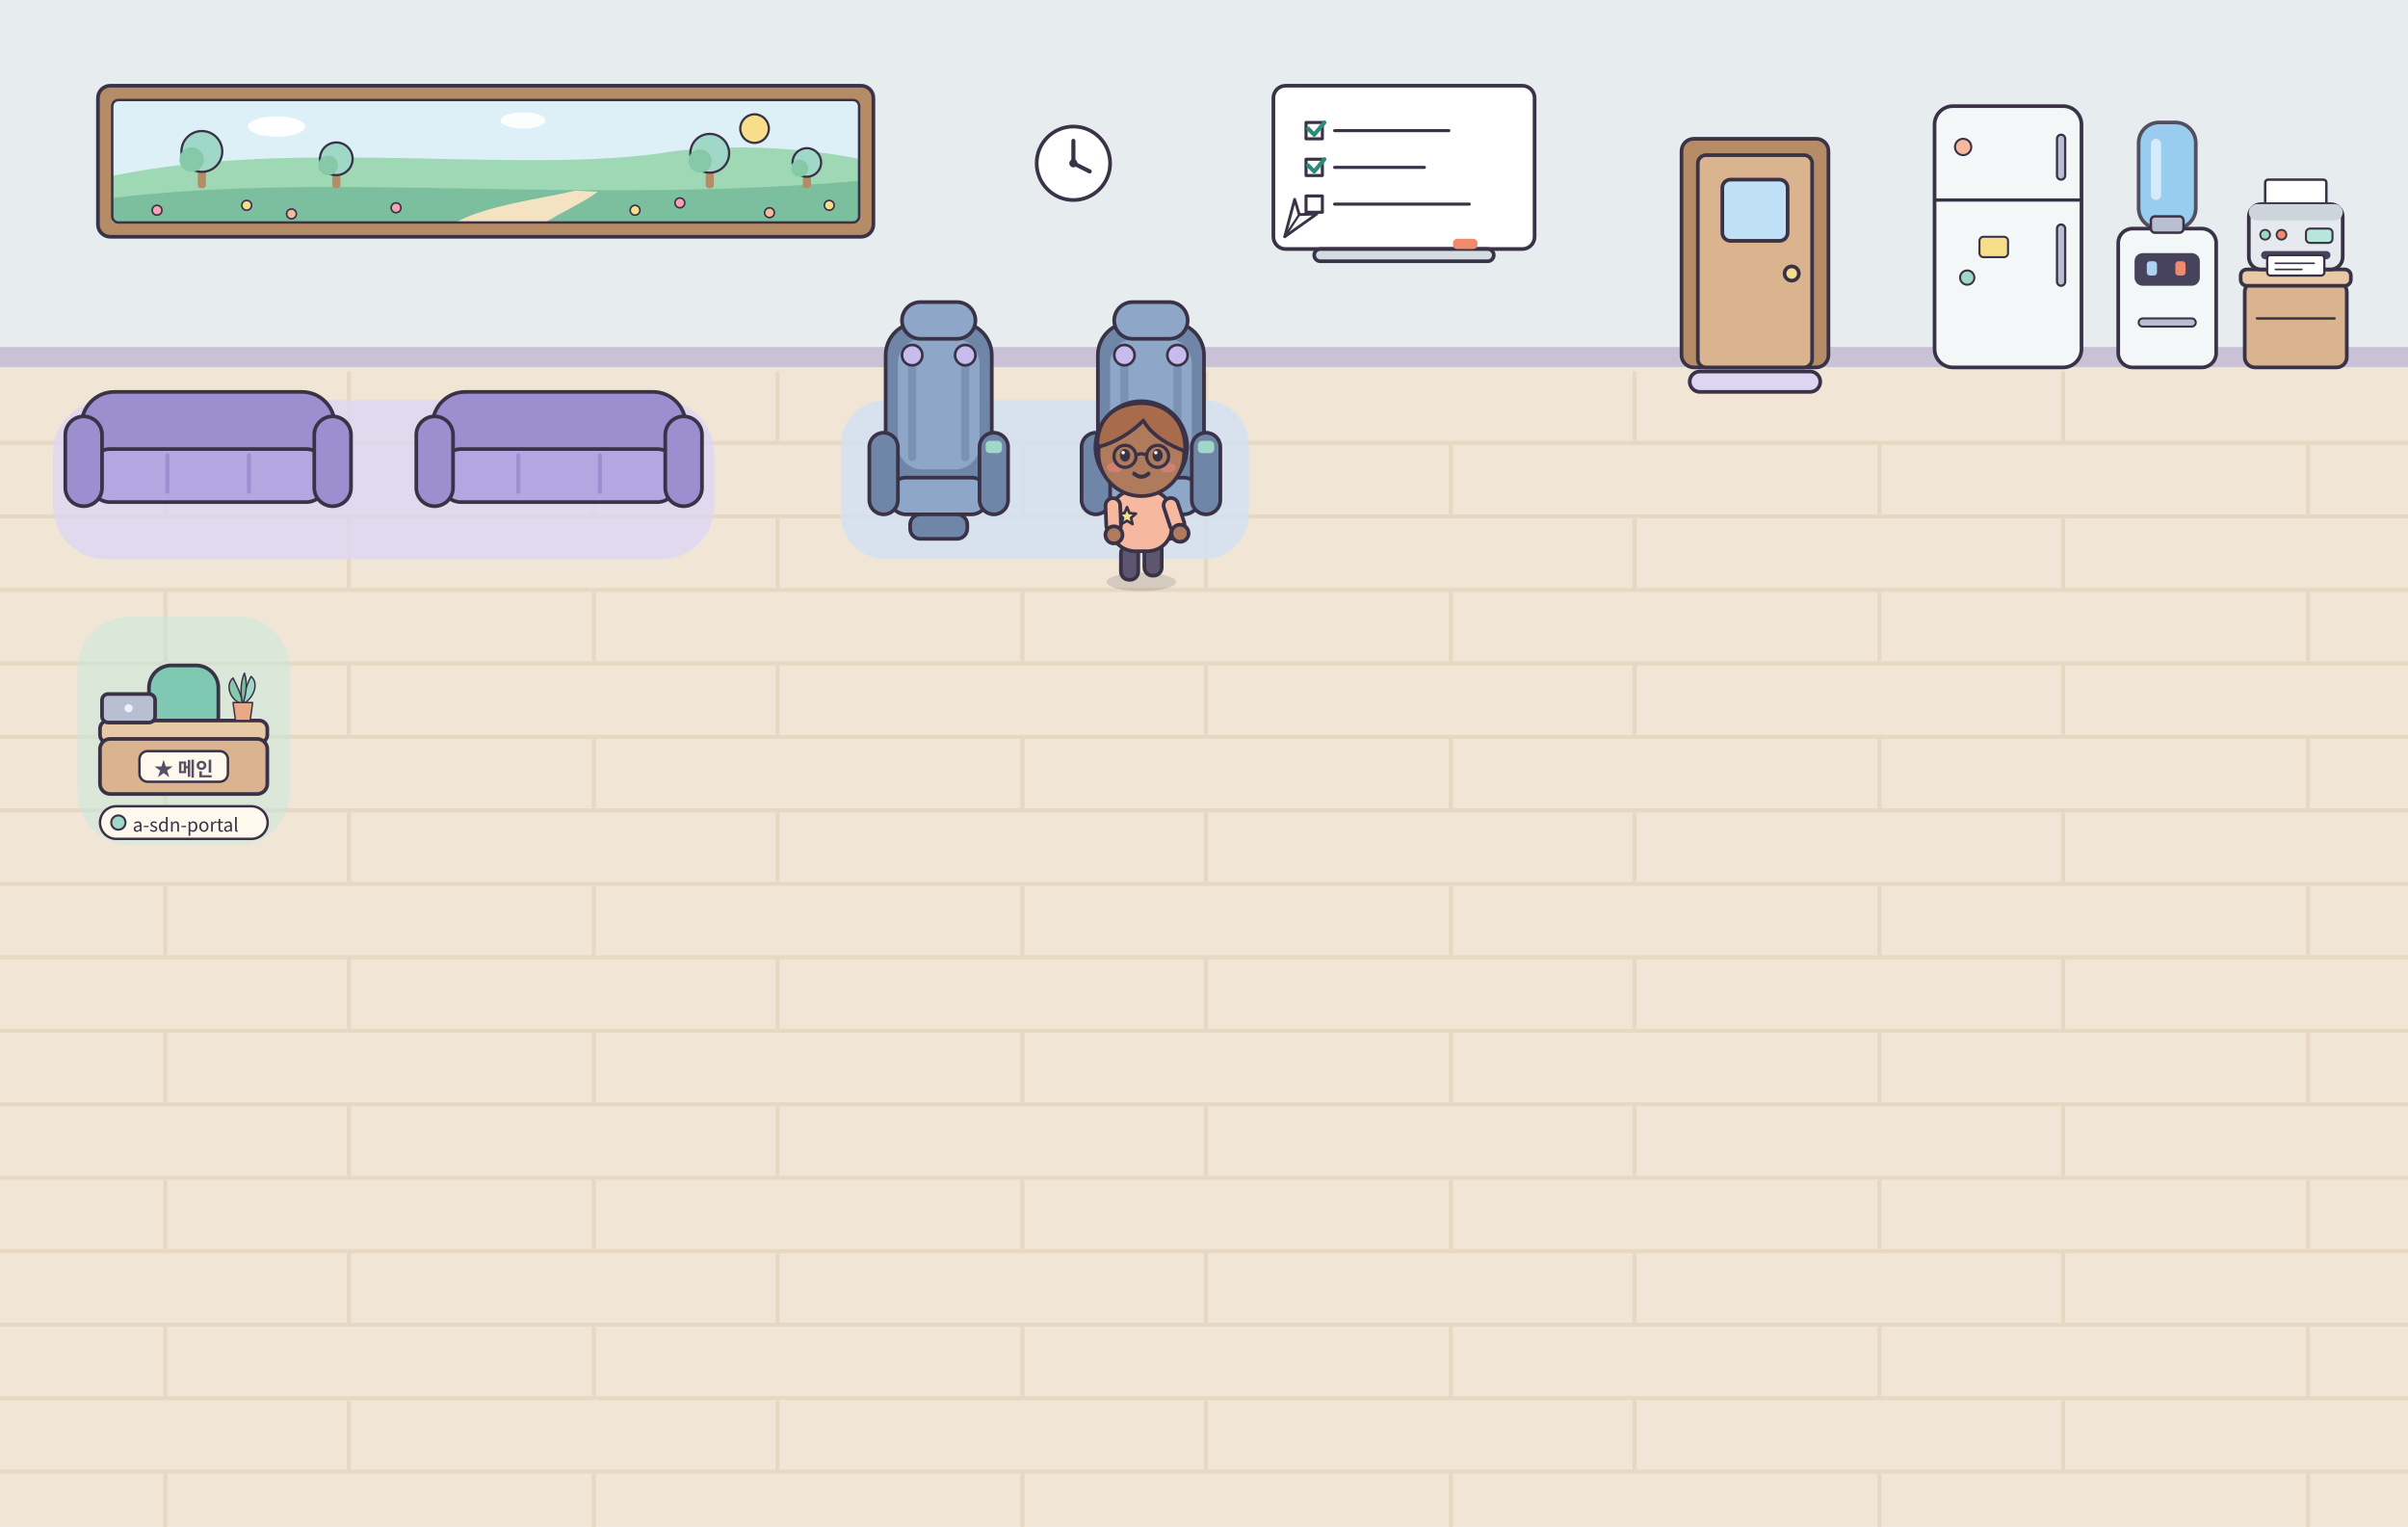
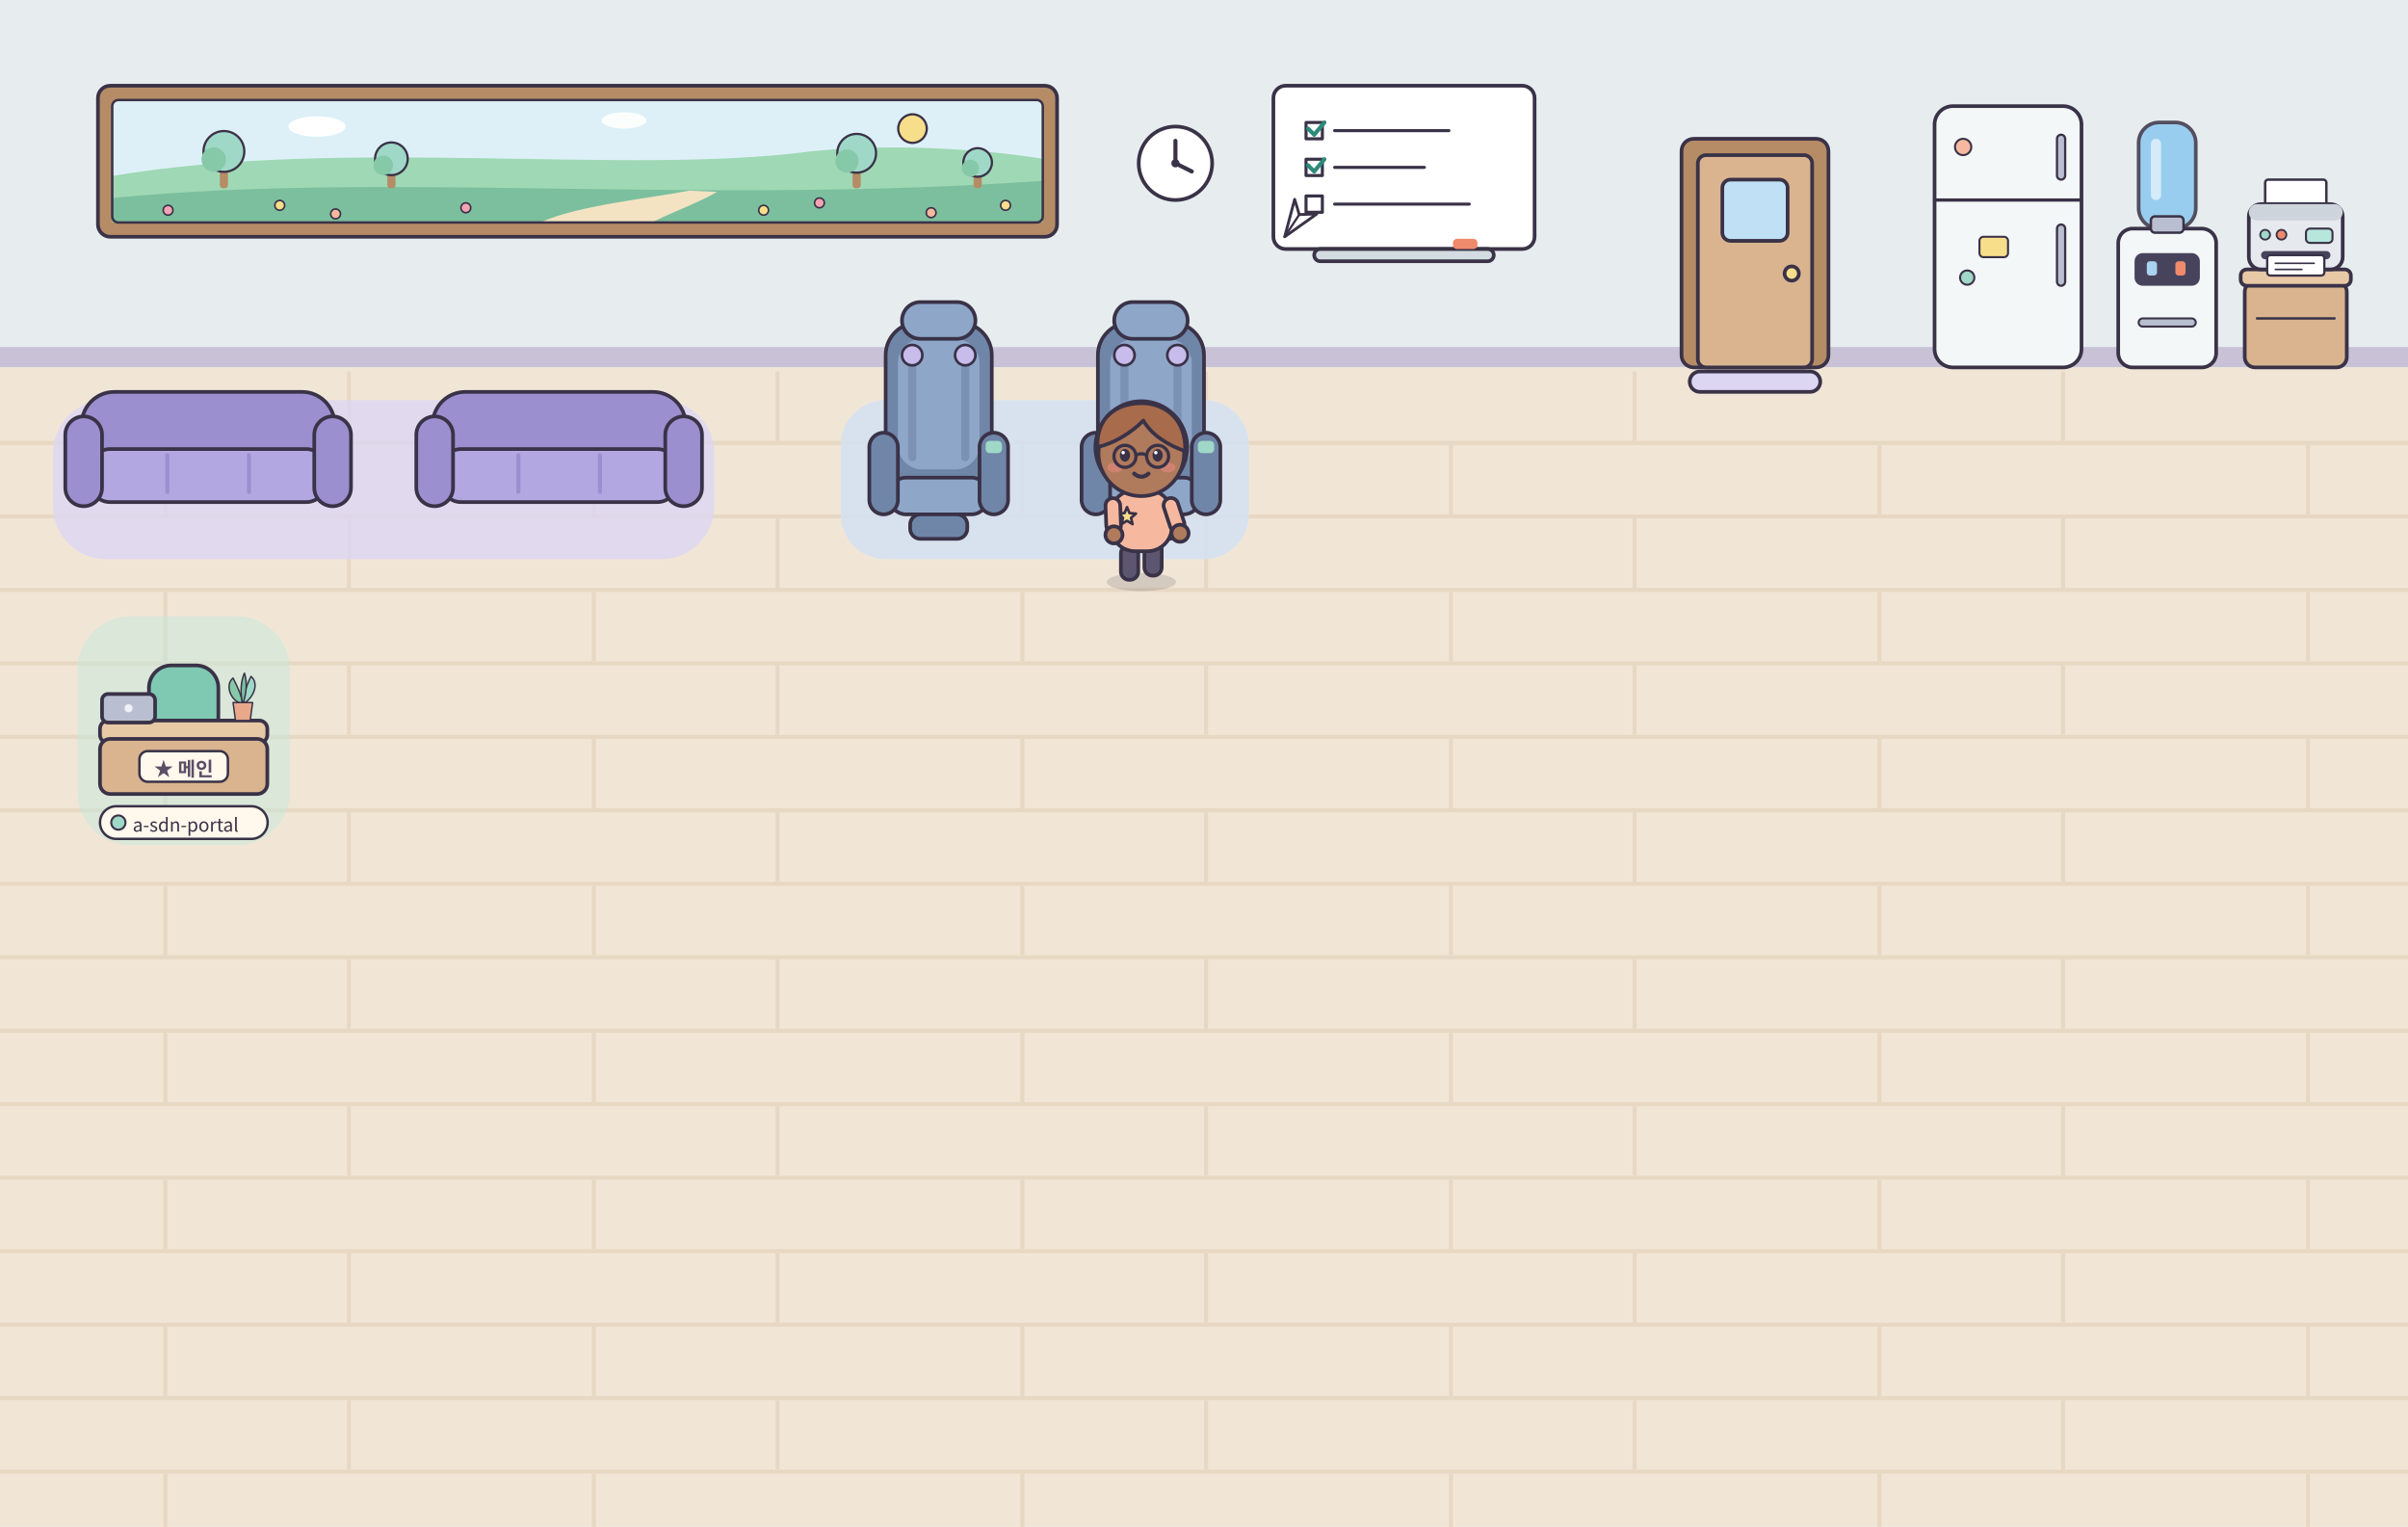
<svg xmlns="http://www.w3.org/2000/svg" viewBox="-20 -20 1180 748" width="1180" height="748" font-family="Apple SD Gothic Neo, Noto Sans CJK KR, Noto Sans KR, WenQuanYi Zen Hei, sans-serif">
  <rect x="-20" y="-20" width="1180" height="180" rx="0" fill="#E7EDEF" />
  <rect x="-20" y="150" width="1180" height="10" rx="0" fill="#C9C2D6" />
  <rect x="-20" y="160" width="1180" height="568" rx="0" fill="#F1E6D6" />
  <rect x="-20" y="196" width="1180" height="2" rx="0" fill="#E7D8C3" />
  <rect x="150" y="162" width="2" height="34" rx="0" fill="#E7D8C3" />
  <rect x="360" y="162" width="2" height="34" rx="0" fill="#E7D8C3" />
  <rect x="570" y="162" width="2" height="34" rx="0" fill="#E7D8C3" />
  <rect x="780" y="162" width="2" height="34" rx="0" fill="#E7D8C3" />
  <rect x="990" y="162" width="2" height="34" rx="0" fill="#E7D8C3" />
  <rect x="-20" y="232" width="1180" height="2" rx="0" fill="#E7D8C3" />
  <rect x="60" y="198" width="2" height="34" rx="0" fill="#E7D8C3" />
  <rect x="270" y="198" width="2" height="34" rx="0" fill="#E7D8C3" />
  <rect x="480" y="198" width="2" height="34" rx="0" fill="#E7D8C3" />
  <rect x="690" y="198" width="2" height="34" rx="0" fill="#E7D8C3" />
  <rect x="900" y="198" width="2" height="34" rx="0" fill="#E7D8C3" />
  <rect x="1110" y="198" width="2" height="34" rx="0" fill="#E7D8C3" />
  <rect x="-20" y="268" width="1180" height="2" rx="0" fill="#E7D8C3" />
  <rect x="150" y="234" width="2" height="34" rx="0" fill="#E7D8C3" />
  <rect x="360" y="234" width="2" height="34" rx="0" fill="#E7D8C3" />
  <rect x="570" y="234" width="2" height="34" rx="0" fill="#E7D8C3" />
  <rect x="780" y="234" width="2" height="34" rx="0" fill="#E7D8C3" />
  <rect x="990" y="234" width="2" height="34" rx="0" fill="#E7D8C3" />
  <rect x="-20" y="304" width="1180" height="2" rx="0" fill="#E7D8C3" />
  <rect x="60" y="270" width="2" height="34" rx="0" fill="#E7D8C3" />
  <rect x="270" y="270" width="2" height="34" rx="0" fill="#E7D8C3" />
  <rect x="480" y="270" width="2" height="34" rx="0" fill="#E7D8C3" />
  <rect x="690" y="270" width="2" height="34" rx="0" fill="#E7D8C3" />
  <rect x="900" y="270" width="2" height="34" rx="0" fill="#E7D8C3" />
  <rect x="1110" y="270" width="2" height="34" rx="0" fill="#E7D8C3" />
  <rect x="-20" y="340" width="1180" height="2" rx="0" fill="#E7D8C3" />
  <rect x="150" y="306" width="2" height="34" rx="0" fill="#E7D8C3" />
  <rect x="360" y="306" width="2" height="34" rx="0" fill="#E7D8C3" />
  <rect x="570" y="306" width="2" height="34" rx="0" fill="#E7D8C3" />
  <rect x="780" y="306" width="2" height="34" rx="0" fill="#E7D8C3" />
  <rect x="990" y="306" width="2" height="34" rx="0" fill="#E7D8C3" />
  <rect x="-20" y="376" width="1180" height="2" rx="0" fill="#E7D8C3" />
  <rect x="60" y="342" width="2" height="34" rx="0" fill="#E7D8C3" />
  <rect x="270" y="342" width="2" height="34" rx="0" fill="#E7D8C3" />
  <rect x="480" y="342" width="2" height="34" rx="0" fill="#E7D8C3" />
  <rect x="690" y="342" width="2" height="34" rx="0" fill="#E7D8C3" />
  <rect x="900" y="342" width="2" height="34" rx="0" fill="#E7D8C3" />
  <rect x="1110" y="342" width="2" height="34" rx="0" fill="#E7D8C3" />
  <rect x="-20" y="412" width="1180" height="2" rx="0" fill="#E7D8C3" />
  <rect x="150" y="378" width="2" height="34" rx="0" fill="#E7D8C3" />
  <rect x="360" y="378" width="2" height="34" rx="0" fill="#E7D8C3" />
  <rect x="570" y="378" width="2" height="34" rx="0" fill="#E7D8C3" />
  <rect x="780" y="378" width="2" height="34" rx="0" fill="#E7D8C3" />
  <rect x="990" y="378" width="2" height="34" rx="0" fill="#E7D8C3" />
  <rect x="-20" y="448" width="1180" height="2" rx="0" fill="#E7D8C3" />
  <rect x="60" y="414" width="2" height="34" rx="0" fill="#E7D8C3" />
  <rect x="270" y="414" width="2" height="34" rx="0" fill="#E7D8C3" />
  <rect x="480" y="414" width="2" height="34" rx="0" fill="#E7D8C3" />
  <rect x="690" y="414" width="2" height="34" rx="0" fill="#E7D8C3" />
  <rect x="900" y="414" width="2" height="34" rx="0" fill="#E7D8C3" />
  <rect x="1110" y="414" width="2" height="34" rx="0" fill="#E7D8C3" />
  <rect x="-20" y="484" width="1180" height="2" rx="0" fill="#E7D8C3" />
  <rect x="150" y="450" width="2" height="34" rx="0" fill="#E7D8C3" />
  <rect x="360" y="450" width="2" height="34" rx="0" fill="#E7D8C3" />
  <rect x="570" y="450" width="2" height="34" rx="0" fill="#E7D8C3" />
  <rect x="780" y="450" width="2" height="34" rx="0" fill="#E7D8C3" />
  <rect x="990" y="450" width="2" height="34" rx="0" fill="#E7D8C3" />
  <rect x="-20" y="520" width="1180" height="2" rx="0" fill="#E7D8C3" />
  <rect x="60" y="486" width="2" height="34" rx="0" fill="#E7D8C3" />
  <rect x="270" y="486" width="2" height="34" rx="0" fill="#E7D8C3" />
  <rect x="480" y="486" width="2" height="34" rx="0" fill="#E7D8C3" />
  <rect x="690" y="486" width="2" height="34" rx="0" fill="#E7D8C3" />
  <rect x="900" y="486" width="2" height="34" rx="0" fill="#E7D8C3" />
  <rect x="1110" y="486" width="2" height="34" rx="0" fill="#E7D8C3" />
  <rect x="-20" y="556" width="1180" height="2" rx="0" fill="#E7D8C3" />
  <rect x="150" y="522" width="2" height="34" rx="0" fill="#E7D8C3" />
  <rect x="360" y="522" width="2" height="34" rx="0" fill="#E7D8C3" />
  <rect x="570" y="522" width="2" height="34" rx="0" fill="#E7D8C3" />
  <rect x="780" y="522" width="2" height="34" rx="0" fill="#E7D8C3" />
  <rect x="990" y="522" width="2" height="34" rx="0" fill="#E7D8C3" />
  <rect x="-20" y="592" width="1180" height="2" rx="0" fill="#E7D8C3" />
  <rect x="60" y="558" width="2" height="34" rx="0" fill="#E7D8C3" />
  <rect x="270" y="558" width="2" height="34" rx="0" fill="#E7D8C3" />
  <rect x="480" y="558" width="2" height="34" rx="0" fill="#E7D8C3" />
  <rect x="690" y="558" width="2" height="34" rx="0" fill="#E7D8C3" />
  <rect x="900" y="558" width="2" height="34" rx="0" fill="#E7D8C3" />
  <rect x="1110" y="558" width="2" height="34" rx="0" fill="#E7D8C3" />
  <rect x="-20" y="628" width="1180" height="2" rx="0" fill="#E7D8C3" />
  <rect x="150" y="594" width="2" height="34" rx="0" fill="#E7D8C3" />
  <rect x="360" y="594" width="2" height="34" rx="0" fill="#E7D8C3" />
  <rect x="570" y="594" width="2" height="34" rx="0" fill="#E7D8C3" />
  <rect x="780" y="594" width="2" height="34" rx="0" fill="#E7D8C3" />
  <rect x="990" y="594" width="2" height="34" rx="0" fill="#E7D8C3" />
  <rect x="-20" y="664" width="1180" height="2" rx="0" fill="#E7D8C3" />
  <rect x="60" y="630" width="2" height="34" rx="0" fill="#E7D8C3" />
  <rect x="270" y="630" width="2" height="34" rx="0" fill="#E7D8C3" />
  <rect x="480" y="630" width="2" height="34" rx="0" fill="#E7D8C3" />
  <rect x="690" y="630" width="2" height="34" rx="0" fill="#E7D8C3" />
  <rect x="900" y="630" width="2" height="34" rx="0" fill="#E7D8C3" />
  <rect x="1110" y="630" width="2" height="34" rx="0" fill="#E7D8C3" />
  <rect x="-20" y="700" width="1180" height="2" rx="0" fill="#E7D8C3" />
  <rect x="150" y="666" width="2" height="34" rx="0" fill="#E7D8C3" />
  <rect x="360" y="666" width="2" height="34" rx="0" fill="#E7D8C3" />
  <rect x="570" y="666" width="2" height="34" rx="0" fill="#E7D8C3" />
  <rect x="780" y="666" width="2" height="34" rx="0" fill="#E7D8C3" />
  <rect x="990" y="666" width="2" height="34" rx="0" fill="#E7D8C3" />
  <rect x="-20" y="736" width="1180" height="2" rx="0" fill="#E7D8C3" />
  <rect x="60" y="702" width="2" height="34" rx="0" fill="#E7D8C3" />
  <rect x="270" y="702" width="2" height="34" rx="0" fill="#E7D8C3" />
  <rect x="480" y="702" width="2" height="34" rx="0" fill="#E7D8C3" />
  <rect x="690" y="702" width="2" height="34" rx="0" fill="#E7D8C3" />
  <rect x="900" y="702" width="2" height="34" rx="0" fill="#E7D8C3" />
  <rect x="1110" y="702" width="2" height="34" rx="0" fill="#E7D8C3" />
  <rect x="18" y="282" width="104" height="112" rx="26" fill="#C3E7DC" opacity="0.5" />
  <rect x="6" y="176" width="324" height="78" rx="26" fill="#DDD6F3" opacity="0.8" />
  <rect x="392" y="176" width="200" height="78" rx="22" fill="#D4E2F2" opacity="0.85" />
  <rect x="808" y="162" width="64" height="10" rx="5" fill="#DDD6F3" stroke="#3A3247" stroke-width="1.8" stroke-linecap="round" stroke-linejoin="round" />
-   <rect x="28" y="22" width="380" height="74" rx="6" fill="#B58C66" stroke="#3A3247" stroke-width="1.8" stroke-linecap="round" stroke-linejoin="round" />
-   <rect x="35" y="29" width="366" height="60" rx="3" fill="#DDF0F7" />
-   <circle cx="349.76" cy="43" r="7" fill="#F7DE8B" stroke="#3A3247" stroke-width="1.1" stroke-linecap="round" stroke-linejoin="round" />
-   <ellipse cx="115.52" cy="42" rx="14" ry="5" fill="#FFFFFF" />
-   <ellipse cx="236.3" cy="39" rx="11" ry="4" fill="#FFFFFF" opacity="0.9" />
-   <path d="M35,66.2 C126.5,47 236.3,66.2 309.5,54.2 C357.08,48.2 401,57.8 401,57.8 L401,89 L35,89 Z" fill="#9FD8B4" />
-   <path d="M35,77 C144.8,63.8 261.92,80.6 401,68.6 L401,89 L35,89 Z" fill="#7CBF9E" />
-   <path d="M203.36,89 C218,80.6 247.28,77 261.92,73.4 L272.9,74 C265.58,79.4 254.6,84.2 247.28,89 Z" fill="#F3E3C3" />
-   <rect x="76.92" y="60.2" width="4" height="12" rx="1.5" fill="#B58C66" />
-   <circle cx="78.92" cy="54.2" r="10" fill="#9FD8C7" stroke="#3A3247" stroke-width="1.1" stroke-linecap="round" stroke-linejoin="round" />
-   <circle cx="73.92" cy="58.2" r="6" fill="#86C9A9" />
-   <rect x="142.8" y="62.6" width="4" height="9.6" rx="1.5" fill="#B58C66" />
-   <circle cx="144.8" cy="57.8" r="8" fill="#9FD8C7" stroke="#3A3247" stroke-width="1.1" stroke-linecap="round" stroke-linejoin="round" />
-   <circle cx="140.8" cy="61" r="4.8" fill="#86C9A9" />
-   <rect x="325.8" y="60.8" width="4" height="11.4" rx="1.5" fill="#B58C66" />
-   <circle cx="327.8" cy="55.1" r="9.5" fill="#9FD8C7" stroke="#3A3247" stroke-width="1.1" stroke-linecap="round" stroke-linejoin="round" />
-   <circle cx="323.05" cy="58.9" r="5.7" fill="#86C9A9" />
-   <rect x="373.38" y="63.8" width="4" height="8.4" rx="1.5" fill="#B58C66" />
-   <circle cx="375.38" cy="59.6" r="7" fill="#9FD8C7" stroke="#3A3247" stroke-width="1.1" stroke-linecap="round" stroke-linejoin="round" />
-   <circle cx="371.88" cy="62.4" r="4.2" fill="#86C9A9" />
-   <circle cx="56.96" cy="83" r="2.4" fill="#F4A3B4" stroke="#3A3247" stroke-width="0.8" stroke-linecap="round" stroke-linejoin="round" />
-   <circle cx="100.88" cy="80.6" r="2.4" fill="#F7DE8B" stroke="#3A3247" stroke-width="0.8" stroke-linecap="round" stroke-linejoin="round" />
-   <circle cx="122.84" cy="84.8" r="2.4" fill="#F6B9A0" stroke="#3A3247" stroke-width="0.8" stroke-linecap="round" stroke-linejoin="round" />
-   <circle cx="174.08" cy="81.8" r="2.4" fill="#F4A3B4" stroke="#3A3247" stroke-width="0.8" stroke-linecap="round" stroke-linejoin="round" />
-   <circle cx="291.2" cy="83" r="2.4" fill="#F7DE8B" stroke="#3A3247" stroke-width="0.8" stroke-linecap="round" stroke-linejoin="round" />
-   <circle cx="313.16" cy="79.4" r="2.4" fill="#F4A3B4" stroke="#3A3247" stroke-width="0.8" stroke-linecap="round" stroke-linejoin="round" />
-   <circle cx="357.08" cy="84.2" r="2.4" fill="#F6B9A0" stroke="#3A3247" stroke-width="0.8" stroke-linecap="round" stroke-linejoin="round" />
-   <circle cx="386.36" cy="80.6" r="2.4" fill="#F7DE8B" stroke="#3A3247" stroke-width="0.8" stroke-linecap="round" stroke-linejoin="round" />
-   <rect x="35" y="29" width="366" height="60" rx="3" fill="none" stroke="#3A3247" stroke-width="1.2" stroke-linecap="round" stroke-linejoin="round" />
-   <circle cx="506" cy="60" r="18" fill="#FFFFFF" stroke="#3A3247" stroke-width="1.8" stroke-linecap="round" stroke-linejoin="round" />
-   <path d="M506,60 L506,49 M506,60 L514,64" fill="none" stroke="#3A3247" stroke-width="2" stroke-linecap="round" stroke-linejoin="round" />
-   <circle cx="506" cy="60" r="2" fill="#3A3247" />
+   <rect x="28" y="22" width="470" height="74" rx="6" fill="#B58C66" stroke="#3A3247" stroke-width="1.8" stroke-linecap="round" stroke-linejoin="round" />
+   <rect x="35" y="29" width="456" height="60" rx="3" fill="#DDF0F7" />
+   <circle cx="427.16" cy="43" r="7" fill="#F7DE8B" stroke="#3A3247" stroke-width="1.1" stroke-linecap="round" stroke-linejoin="round" />
+   <ellipse cx="135.32" cy="42" rx="14" ry="5" fill="#FFFFFF" />
+   <ellipse cx="285.8" cy="39" rx="11" ry="4" fill="#FFFFFF" opacity="0.9" />
+   <path d="M35,66.2 C149,47 285.8,66.2 377,54.2 C436.28,48.2 491,57.8 491,57.8 L491,89 L35,89 Z" fill="#9FD8B4" />
+   <path d="M35,77 C171.8,63.8 317.72,80.6 491,68.6 L491,89 L35,89 Z" fill="#7CBF9E" />
+   <path d="M244.76,89 C263,80.6 299.48,77 317.72,73.4 L331.4,74 C322.28,79.4 308.6,84.2 299.48,89 Z" fill="#F3E3C3" />
+   <rect x="87.72" y="60.2" width="4" height="12" rx="1.5" fill="#B58C66" />
+   <circle cx="89.72" cy="54.2" r="10" fill="#9FD8C7" stroke="#3A3247" stroke-width="1.1" stroke-linecap="round" stroke-linejoin="round" />
+   <circle cx="84.72" cy="58.2" r="6" fill="#86C9A9" />
+   <rect x="169.8" y="62.6" width="4" height="9.6" rx="1.5" fill="#B58C66" />
+   <circle cx="171.8" cy="57.8" r="8" fill="#9FD8C7" stroke="#3A3247" stroke-width="1.1" stroke-linecap="round" stroke-linejoin="round" />
+   <circle cx="167.8" cy="61" r="4.8" fill="#86C9A9" />
+   <rect x="397.8" y="60.8" width="4" height="11.4" rx="1.5" fill="#B58C66" />
+   <circle cx="399.8" cy="55.1" r="9.5" fill="#9FD8C7" stroke="#3A3247" stroke-width="1.1" stroke-linecap="round" stroke-linejoin="round" />
+   <circle cx="395.05" cy="58.9" r="5.7" fill="#86C9A9" />
+   <rect x="457.08" y="63.8" width="4" height="8.4" rx="1.5" fill="#B58C66" />
+   <circle cx="459.08" cy="59.6" r="7" fill="#9FD8C7" stroke="#3A3247" stroke-width="1.1" stroke-linecap="round" stroke-linejoin="round" />
+   <circle cx="455.58" cy="62.4" r="4.2" fill="#86C9A9" />
+   <circle cx="62.36" cy="83" r="2.4" fill="#F4A3B4" stroke="#3A3247" stroke-width="0.8" stroke-linecap="round" stroke-linejoin="round" />
+   <circle cx="117.08" cy="80.6" r="2.4" fill="#F7DE8B" stroke="#3A3247" stroke-width="0.8" stroke-linecap="round" stroke-linejoin="round" />
+   <circle cx="144.44" cy="84.8" r="2.4" fill="#F6B9A0" stroke="#3A3247" stroke-width="0.8" stroke-linecap="round" stroke-linejoin="round" />
+   <circle cx="208.28" cy="81.8" r="2.4" fill="#F4A3B4" stroke="#3A3247" stroke-width="0.8" stroke-linecap="round" stroke-linejoin="round" />
+   <circle cx="354.2" cy="83" r="2.4" fill="#F7DE8B" stroke="#3A3247" stroke-width="0.8" stroke-linecap="round" stroke-linejoin="round" />
+   <circle cx="381.56" cy="79.4" r="2.4" fill="#F4A3B4" stroke="#3A3247" stroke-width="0.8" stroke-linecap="round" stroke-linejoin="round" />
+   <circle cx="436.28" cy="84.2" r="2.4" fill="#F6B9A0" stroke="#3A3247" stroke-width="0.8" stroke-linecap="round" stroke-linejoin="round" />
+   <circle cx="472.76" cy="80.6" r="2.4" fill="#F7DE8B" stroke="#3A3247" stroke-width="0.8" stroke-linecap="round" stroke-linejoin="round" />
+   <rect x="35" y="29" width="456" height="60" rx="3" fill="none" stroke="#3A3247" stroke-width="1.2" stroke-linecap="round" stroke-linejoin="round" />
+   <circle cx="556" cy="60" r="18" fill="#FFFFFF" stroke="#3A3247" stroke-width="1.8" stroke-linecap="round" stroke-linejoin="round" />
+   <path d="M556,60 L556,49 M556,60 L564,64" fill="none" stroke="#3A3247" stroke-width="2" stroke-linecap="round" stroke-linejoin="round" />
+   <circle cx="556" cy="60" r="2" fill="#3A3247" />
  <rect x="604" y="22" width="128" height="80" rx="6" fill="#FFFFFF" stroke="#3A3247" stroke-width="1.8" stroke-linecap="round" stroke-linejoin="round" />
  <path d="M620,40 L628,40 L628,48 L620,48 Z M634,44 L690,44 M620,58 L628,58 L628,66 L620,66 Z M634,62 L678,62 M620,76 L628,76 L628,84 L620,84 Z M634,80 L700,80" fill="none" stroke="#3A3247" stroke-width="1.5" stroke-linecap="round" stroke-linejoin="round" />
  <path d="M621,43 L624,46 L629,40 M621,61 L624,64 L629,58" fill="none" stroke="#2C8A78" stroke-width="2" stroke-linecap="round" stroke-linejoin="round" />
  <rect x="624" y="102" width="88" height="6" rx="3" fill="#D3DCE0" stroke="#3A3247" stroke-width="1.8" stroke-linecap="round" stroke-linejoin="round" />
  <rect x="692" y="97" width="12" height="5" rx="2" fill="#F08A6C" />
  <rect x="804" y="48" width="72" height="112" rx="6" fill="#B58C66" stroke="#3A3247" stroke-width="1.8" stroke-linecap="round" stroke-linejoin="round" />
  <rect x="812" y="56" width="56" height="104" rx="4" fill="#D9B48F" stroke="#3A3247" stroke-width="1.8" stroke-linecap="round" stroke-linejoin="round" />
  <rect x="824" y="68" width="32" height="30" rx="4" fill="#BFE0F5" stroke="#3A3247" stroke-width="1.8" stroke-linecap="round" stroke-linejoin="round" />
  <circle cx="858" cy="114" r="3.5" fill="#F7DE8B" stroke="#3A3247" stroke-width="1.8" stroke-linecap="round" stroke-linejoin="round" />
  <rect x="928" y="32" width="72" height="128" rx="9" fill="#F4F7F8" stroke="#3A3247" stroke-width="1.8" stroke-linecap="round" stroke-linejoin="round" />
  <path d="M928,78 L1000,78" fill="none" stroke="#3A3247" stroke-width="1.6" stroke-linecap="round" stroke-linejoin="round" />
  <rect x="988" y="46" width="4" height="22" rx="2" fill="#B9BFD0" stroke="#3A3247" stroke-width="1.1" stroke-linecap="round" stroke-linejoin="round" />
  <rect x="988" y="90" width="4" height="30" rx="2" fill="#B9BFD0" stroke="#3A3247" stroke-width="1.1" stroke-linecap="round" stroke-linejoin="round" />
  <circle cx="942" cy="52" r="4" fill="#F6B9A0" stroke="#3A3247" stroke-width="1" stroke-linecap="round" stroke-linejoin="round" />
  <rect x="950" y="96" width="14" height="10" rx="2" fill="#F7DE8B" stroke="#3A3247" stroke-width="1" stroke-linecap="round" stroke-linejoin="round" />
  <circle cx="944" cy="116" r="3.5" fill="#9FD8C7" stroke="#3A3247" stroke-width="1" stroke-linecap="round" stroke-linejoin="round" />
  <rect x="1018" y="92" width="48" height="68" rx="7" fill="#F4F7F8" stroke="#3A3247" stroke-width="1.8" stroke-linecap="round" stroke-linejoin="round" />
  <rect x="1026" y="104" width="32" height="16" rx="4" fill="#48435C" />
  <rect x="1032" y="108" width="5" height="7" rx="1.5" fill="#A9D3F0" />
  <rect x="1046" y="108" width="5" height="7" rx="1.5" fill="#F08A6C" />
  <rect x="1028" y="136" width="28" height="4" rx="2" fill="#B9BFD0" stroke="#3A3247" stroke-width="1" stroke-linecap="round" stroke-linejoin="round" />
  <rect x="1028" y="40" width="28" height="52" rx="10" fill="#8CC8EE" stroke="#3A3247" stroke-width="1.8" stroke-linecap="round" stroke-linejoin="round" opacity="0.85" />
  <rect x="1034" y="48" width="5" height="30" rx="2.5" fill="#FFFFFF" opacity="0.6" />
  <rect x="1034" y="86" width="16" height="8" rx="2" fill="#B9BFD0" stroke="#3A3247" stroke-width="1.2" stroke-linecap="round" stroke-linejoin="round" />
  <rect x="1080" y="118" width="50" height="42" rx="5" fill="#D9B48F" stroke="#3A3247" stroke-width="1.8" stroke-linecap="round" stroke-linejoin="round" />
  <rect x="1078" y="112" width="54" height="8" rx="3" fill="#E8C9A6" stroke="#3A3247" stroke-width="1.8" stroke-linecap="round" stroke-linejoin="round" />
  <path d="M1086,136 L1124,136" fill="none" stroke="#3A3247" stroke-width="1.2" stroke-linecap="round" stroke-linejoin="round" />
  <rect x="1090" y="68" width="30" height="18" rx="1.5" fill="#FFFFFF" stroke="#3A3247" stroke-width="1.2" stroke-linecap="round" stroke-linejoin="round" />
  <rect x="1082" y="80" width="46" height="32" rx="6" fill="#E6EAEE" stroke="#3A3247" stroke-width="1.8" stroke-linecap="round" stroke-linejoin="round" />
  <rect x="1082" y="80" width="46" height="8" rx="4" fill="#CDD4DB" />
  <rect x="1110" y="92" width="13" height="7" rx="2" fill="#78E1C3" fill-opacity="0.42" stroke="#3A3247" stroke-width="1" stroke-linecap="round" stroke-linejoin="round" />
  <circle cx="1090" cy="95" r="2.4" fill="#9FD8C7" stroke="#3A3247" stroke-width="0.9" stroke-linecap="round" stroke-linejoin="round" />
  <circle cx="1098" cy="95" r="2.4" fill="#F08A6C" stroke="#3A3247" stroke-width="0.9" stroke-linecap="round" stroke-linejoin="round" />
  <rect x="1088" y="103" width="34" height="4" rx="2" fill="#48435C" />
  <rect x="1091" y="105" width="28" height="10" rx="1.5" fill="#FFFFFF" stroke="#3A3247" stroke-width="1.1" stroke-linecap="round" stroke-linejoin="round" />
  <path d="M1095,109 L1114,109 M1095,112 L1108,112" fill="none" stroke="#3A3247" stroke-width="0.8" stroke-linecap="round" stroke-linejoin="round" />
  <rect x="29" y="375" width="82.16" height="16" rx="8" fill="#FFF8EC" stroke="#3A3247" stroke-width="1.2" stroke-linecap="round" stroke-linejoin="round" />
  <circle cx="38" cy="383" r="3.5" fill="#9FD8C7" stroke="#3A3247" stroke-width="1" stroke-linecap="round" stroke-linejoin="round" />
  <text x="45" y="383.5" font-size="9" text-anchor="start" dominant-baseline="central" fill="#3A3247">a-sdn-portal</text>
  <rect x="20" y="172" width="124" height="38" rx="16" fill="#9C8FCF" stroke="#3A3247" stroke-width="1.8" stroke-linecap="round" stroke-linejoin="round" />
  <rect x="192" y="172" width="124" height="38" rx="16" fill="#9C8FCF" stroke="#3A3247" stroke-width="1.8" stroke-linecap="round" stroke-linejoin="round" />
  <rect x="24" y="200" width="116" height="26" rx="10" fill="#B3A7E2" stroke="#3A3247" stroke-width="1.8" stroke-linecap="round" stroke-linejoin="round" />
  <rect x="61" y="202" width="2" height="20" rx="1" fill="#9C8FCF" />
  <rect x="101" y="202" width="2" height="20" rx="1" fill="#9C8FCF" />
  <rect x="12" y="184" width="18" height="44" rx="9" fill="#9C8FCF" stroke="#3A3247" stroke-width="1.8" stroke-linecap="round" stroke-linejoin="round" />
  <rect x="134" y="184" width="18" height="44" rx="9" fill="#9C8FCF" stroke="#3A3247" stroke-width="1.8" stroke-linecap="round" stroke-linejoin="round" />
  <rect x="196" y="200" width="116" height="26" rx="10" fill="#B3A7E2" stroke="#3A3247" stroke-width="1.8" stroke-linecap="round" stroke-linejoin="round" />
  <rect x="233" y="202" width="2" height="20" rx="1" fill="#9C8FCF" />
  <rect x="273" y="202" width="2" height="20" rx="1" fill="#9C8FCF" />
  <rect x="184" y="184" width="18" height="44" rx="9" fill="#9C8FCF" stroke="#3A3247" stroke-width="1.8" stroke-linecap="round" stroke-linejoin="round" />
  <rect x="306" y="184" width="18" height="44" rx="9" fill="#9C8FCF" stroke="#3A3247" stroke-width="1.8" stroke-linecap="round" stroke-linejoin="round" />
  <rect x="414" y="138" width="52" height="80" rx="16" fill="#6F86A8" stroke="#3A3247" stroke-width="1.8" stroke-linecap="round" stroke-linejoin="round" />
  <rect x="420" y="146" width="40" height="64" rx="12" fill="#8EA6C8" />
  <rect x="422" y="128" width="36" height="18" rx="9" fill="#8EA6C8" stroke="#3A3247" stroke-width="1.8" stroke-linecap="round" stroke-linejoin="round" />
  <rect x="518" y="138" width="52" height="80" rx="16" fill="#6F86A8" stroke="#3A3247" stroke-width="1.8" stroke-linecap="round" stroke-linejoin="round" />
  <rect x="524" y="146" width="40" height="64" rx="12" fill="#8EA6C8" />
  <rect x="526" y="128" width="36" height="18" rx="9" fill="#8EA6C8" stroke="#3A3247" stroke-width="1.8" stroke-linecap="round" stroke-linejoin="round" />
  <rect x="425" y="150" width="4" height="56" rx="2" fill="#6F86A8" opacity="0.6" />
  <rect x="451" y="150" width="4" height="56" rx="2" fill="#6F86A8" opacity="0.6" />
  <circle cx="427" cy="154" r="5" fill="#C7BCEB" stroke="#3A3247" stroke-width="1.3" stroke-linecap="round" stroke-linejoin="round" />
  <circle cx="453" cy="154" r="5" fill="#C7BCEB" stroke="#3A3247" stroke-width="1.3" stroke-linecap="round" stroke-linejoin="round" />
  <rect x="529" y="150" width="4" height="56" rx="2" fill="#6F86A8" opacity="0.6" />
  <rect x="555" y="150" width="4" height="56" rx="2" fill="#6F86A8" opacity="0.6" />
  <circle cx="531" cy="154" r="5" fill="#C7BCEB" stroke="#3A3247" stroke-width="1.3" stroke-linecap="round" stroke-linejoin="round" />
  <circle cx="557" cy="154" r="5" fill="#C7BCEB" stroke="#3A3247" stroke-width="1.3" stroke-linecap="round" stroke-linejoin="round" />
  <rect x="416" y="214" width="48" height="18" rx="8" fill="#8EA6C8" stroke="#3A3247" stroke-width="1.8" stroke-linecap="round" stroke-linejoin="round" />
  <rect x="406" y="192" width="14" height="40" rx="7" fill="#6F86A8" stroke="#3A3247" stroke-width="1.8" stroke-linecap="round" stroke-linejoin="round" />
  <rect x="460" y="192" width="14" height="40" rx="7" fill="#6F86A8" stroke="#3A3247" stroke-width="1.8" stroke-linecap="round" stroke-linejoin="round" />
  <rect x="463" y="196" width="8" height="6" rx="2" fill="#9FD8C7" />
  <rect x="426" y="232" width="28" height="12" rx="5" fill="#6F86A8" stroke="#3A3247" stroke-width="1.8" stroke-linecap="round" stroke-linejoin="round" />
  <rect x="520" y="214" width="48" height="18" rx="8" fill="#8EA6C8" stroke="#3A3247" stroke-width="1.8" stroke-linecap="round" stroke-linejoin="round" />
  <rect x="510" y="192" width="14" height="40" rx="7" fill="#6F86A8" stroke="#3A3247" stroke-width="1.8" stroke-linecap="round" stroke-linejoin="round" />
  <rect x="564" y="192" width="14" height="40" rx="7" fill="#6F86A8" stroke="#3A3247" stroke-width="1.8" stroke-linecap="round" stroke-linejoin="round" />
  <rect x="567" y="196" width="8" height="6" rx="2" fill="#9FD8C7" />
  <rect x="530" y="232" width="28" height="12" rx="5" fill="#6F86A8" stroke="#3A3247" stroke-width="1.8" stroke-linecap="round" stroke-linejoin="round" />
  <g transform="translate(539.28,265.15)">
    <ellipse cx="0" cy="0" rx="17" ry="4.5" fill="#3A3247" fill-opacity="0.16" />
    <g transform="translate(0,-1.09) scale(-1,1)">
      <g transform="translate(0,-2.03)">
        <rect x="-10" y="-17" width="8.5" height="17" rx="4" fill="#5D5670" stroke="#3A3247" stroke-width="1.8" stroke-linecap="round" stroke-linejoin="round" />
      </g>
      <g transform="translate(0,0)">
        <rect x="1.5" y="-17" width="8.5" height="17" rx="4" fill="#5D5670" stroke="#3A3247" stroke-width="1.8" stroke-linecap="round" stroke-linejoin="round" />
      </g>
      <g transform="translate(0,-62) rotate(0,0,20)">
        <circle cx="0" cy="-3" r="22.5" fill="#A86B4C" stroke="#3A3247" stroke-width="1.8" stroke-linecap="round" stroke-linejoin="round" />
      </g>
      <g transform="">
        <rect x="-15" y="-44" width="30" height="30" rx="12" fill="#F6B9A0" stroke="#3A3247" stroke-width="1.8" stroke-linecap="round" stroke-linejoin="round" />
        <path d="M7,-35.6 L8.22,-32.67 L11.37,-32.42 L8.97,-30.36 L9.7,-27.28 L7,-28.93 L4.3,-27.28 L5.03,-30.36 L2.63,-32.42 L5.78,-32.67 Z" fill="#F7DE8B" stroke="#3A3247" stroke-width="1.3" stroke-linecap="round" stroke-linejoin="round" />
      </g>
      <g transform="translate(0,-62) rotate(0,0,20)">
        <circle cx="0" cy="0" r="21" fill="#B07A5C" stroke="#3A3247" stroke-width="1.8" stroke-linecap="round" stroke-linejoin="round" />
        <ellipse cx="-13" cy="7" rx="3.8" ry="2.4" fill="#F48C8C" opacity="0.45" />
        <ellipse cx="13" cy="7" rx="3.8" ry="2.4" fill="#F48C8C" opacity="0.45" />
        <g transform="translate(0,1) scale(1,1) translate(0,-1)">
          <ellipse cx="-8" cy="1" rx="2.5" ry="3.1" fill="#3A3247" />
          <circle cx="-7.1" cy="-0.3" r="0.85" fill="#FFFFFF" />
          <ellipse cx="8" cy="1" rx="2.5" ry="3.1" fill="#3A3247" />
          <circle cx="8.9" cy="-0.3" r="0.85" fill="#FFFFFF" />
        </g>
        <path d="M-3.5,10 Q0,13 3.5,10" fill="none" stroke="#3A3247" stroke-width="2" stroke-linecap="round" stroke-linejoin="round" />
        <path d="M-21.5,-1 C-22,-19 -9,-25 1,-24.5 C13,-24 22,-17 21.5,-3 C13,-5 5,-10 -1,-16 C-5,-9 -13,-4 -21.5,-1 Z" fill="#A86B4C" stroke="#3A3247" stroke-width="1.8" stroke-linecap="round" stroke-linejoin="round" />
        <circle cx="-8" cy="1.5" r="5.4" fill="none" stroke="#3A3247" stroke-width="1.6" stroke-linecap="round" stroke-linejoin="round" />
        <circle cx="8" cy="1.5" r="5.4" fill="none" stroke="#3A3247" stroke-width="1.6" stroke-linecap="round" stroke-linejoin="round" />
        <path d="M-2.6,1 Q0,-0.5 2.6,1" fill="none" stroke="#3A3247" stroke-width="1.6" stroke-linecap="round" stroke-linejoin="round" />
      </g>
      <g transform="translate(-14,-38) rotate(18.16)">
        <rect x="-3.6" y="-2" width="7.2" height="17" rx="3.6" fill="#F6B9A0" stroke="#3A3247" stroke-width="1.8" stroke-linecap="round" stroke-linejoin="round" />
        <circle cx="0" cy="16" r="4.2" fill="#B07A5C" stroke="#3A3247" stroke-width="1.8" stroke-linecap="round" stroke-linejoin="round" />
      </g>
      <g transform="translate(14,-38) rotate(2.16)">
        <rect x="-3.6" y="-2" width="7.2" height="17" rx="3.6" fill="#F6B9A0" stroke="#3A3247" stroke-width="1.8" stroke-linecap="round" stroke-linejoin="round" />
        <circle cx="0" cy="16" r="4.2" fill="#B07A5C" stroke="#3A3247" stroke-width="1.8" stroke-linecap="round" stroke-linejoin="round" />
      </g>
      <g transform="translate(0,-28)" />
    </g>
  </g>
  <rect x="53" y="306" width="34" height="36" rx="11" fill="#7FC9B3" stroke="#3A3247" stroke-width="1.8" stroke-linecap="round" stroke-linejoin="round" />
  <rect x="29" y="333" width="82" height="11" rx="4" fill="#E8C9A6" stroke="#3A3247" stroke-width="1.8" stroke-linecap="round" stroke-linejoin="round" />
  <rect x="29" y="342" width="82" height="27" rx="5" fill="#D9B48F" stroke="#3A3247" stroke-width="1.8" stroke-linecap="round" stroke-linejoin="round" />
  <rect x="30" y="320" width="26" height="14" rx="3" fill="#B9BFD0" stroke="#3A3247" stroke-width="1.8" stroke-linecap="round" stroke-linejoin="round" />
  <circle cx="43" cy="327" r="2" fill="#EEF0F6" />
  <rect x="48.33" y="348" width="43.35" height="15" rx="4" fill="#FFF8EC" stroke="#3A3247" stroke-width="1.2" stroke-linecap="round" stroke-linejoin="round" />
  <text x="70" y="356" font-size="9.5" text-anchor="middle" dominant-baseline="central" font-weight="bold" fill="#5A4E66">★ 메인</text>
  <path d="M99,325 C92.6,323.4 90.2,315.4 94.2,312.2 C96.6,317 98.2,320.2 99,325 Z" fill="#86C9A9" stroke="#3A3247" stroke-width="0.72" stroke-linecap="round" stroke-linejoin="round" />
  <path d="M99,325 C104.6,321.8 107,314.6 103,311.4 C100.6,316.2 99.4,320.2 99,325 Z" fill="#9FD8C7" stroke="#3A3247" stroke-width="0.72" stroke-linecap="round" stroke-linejoin="round" />
  <path d="M99,325 C97.4,319.4 98.2,313 99.8,309.8 C101.4,314.6 100.6,320.2 99,325 Z" fill="#7CBF9E" stroke="#3A3247" stroke-width="0.72" stroke-linecap="round" stroke-linejoin="round" />
  <path d="M94.2,324.2 L103.8,324.2 L102.6,333 L95.4,333 Z" fill="#E9A88A" stroke="#3A3247" stroke-width="0.72" stroke-linecap="round" stroke-linejoin="round" />
  <g class="effect" transform="translate(615.04,87.64)">
    <path d="M-5.5,8.35 L10.25,-2.83 L1.65,-2.51 L-0.61,-9.98 Z" fill="#FFFFFF" stroke="#3A3247" stroke-width="1.4" stroke-linecap="round" stroke-linejoin="round" />
    <path d="M-5.5,8.35 L1.65,-2.51" fill="none" stroke="#3A3247" stroke-width="1.1" stroke-linecap="round" stroke-linejoin="round" />
  </g>
</svg>
